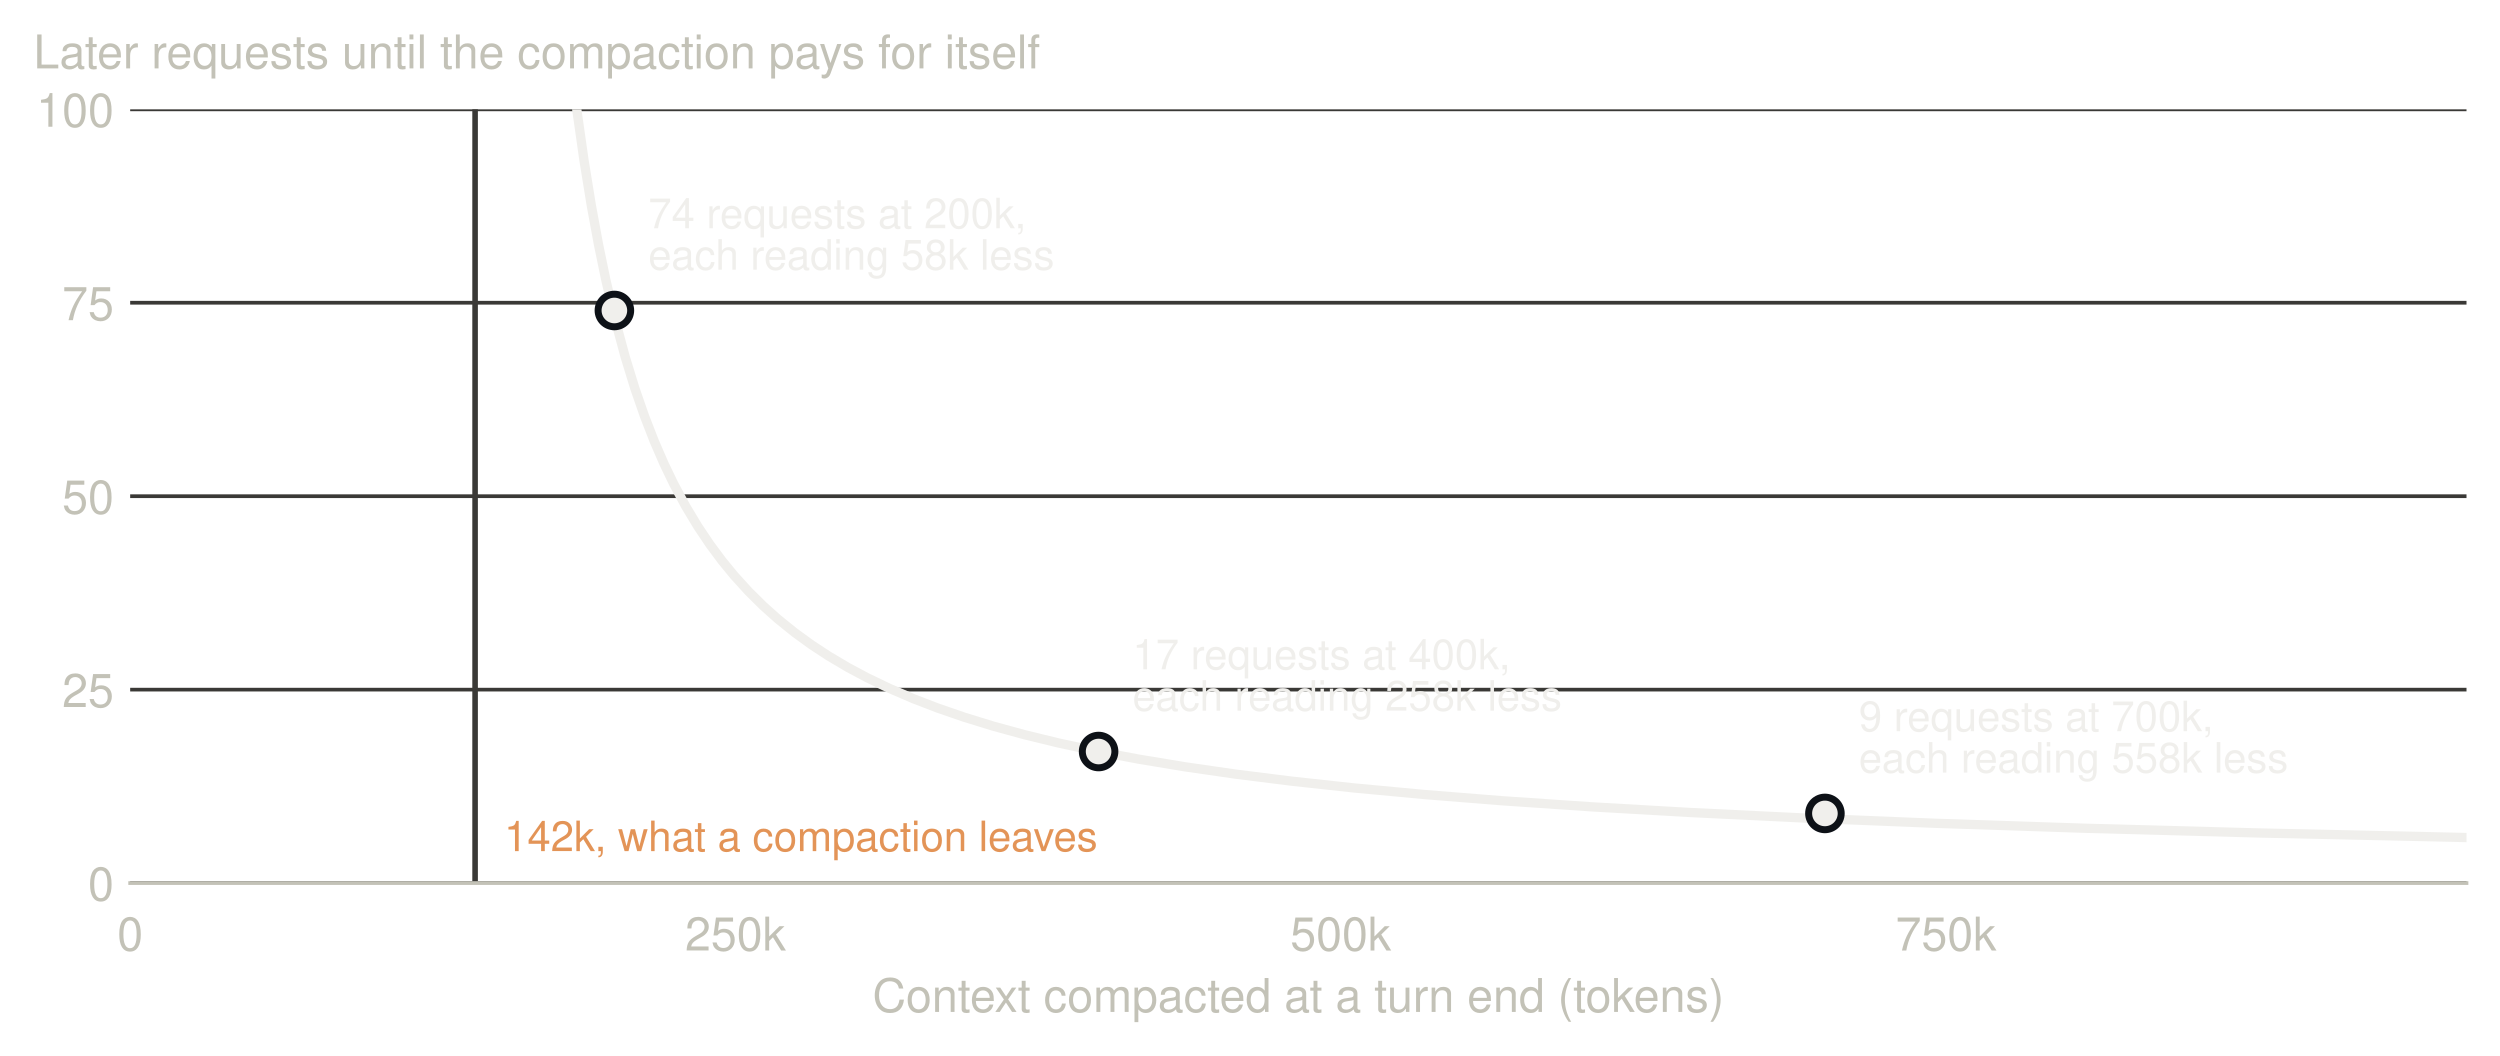
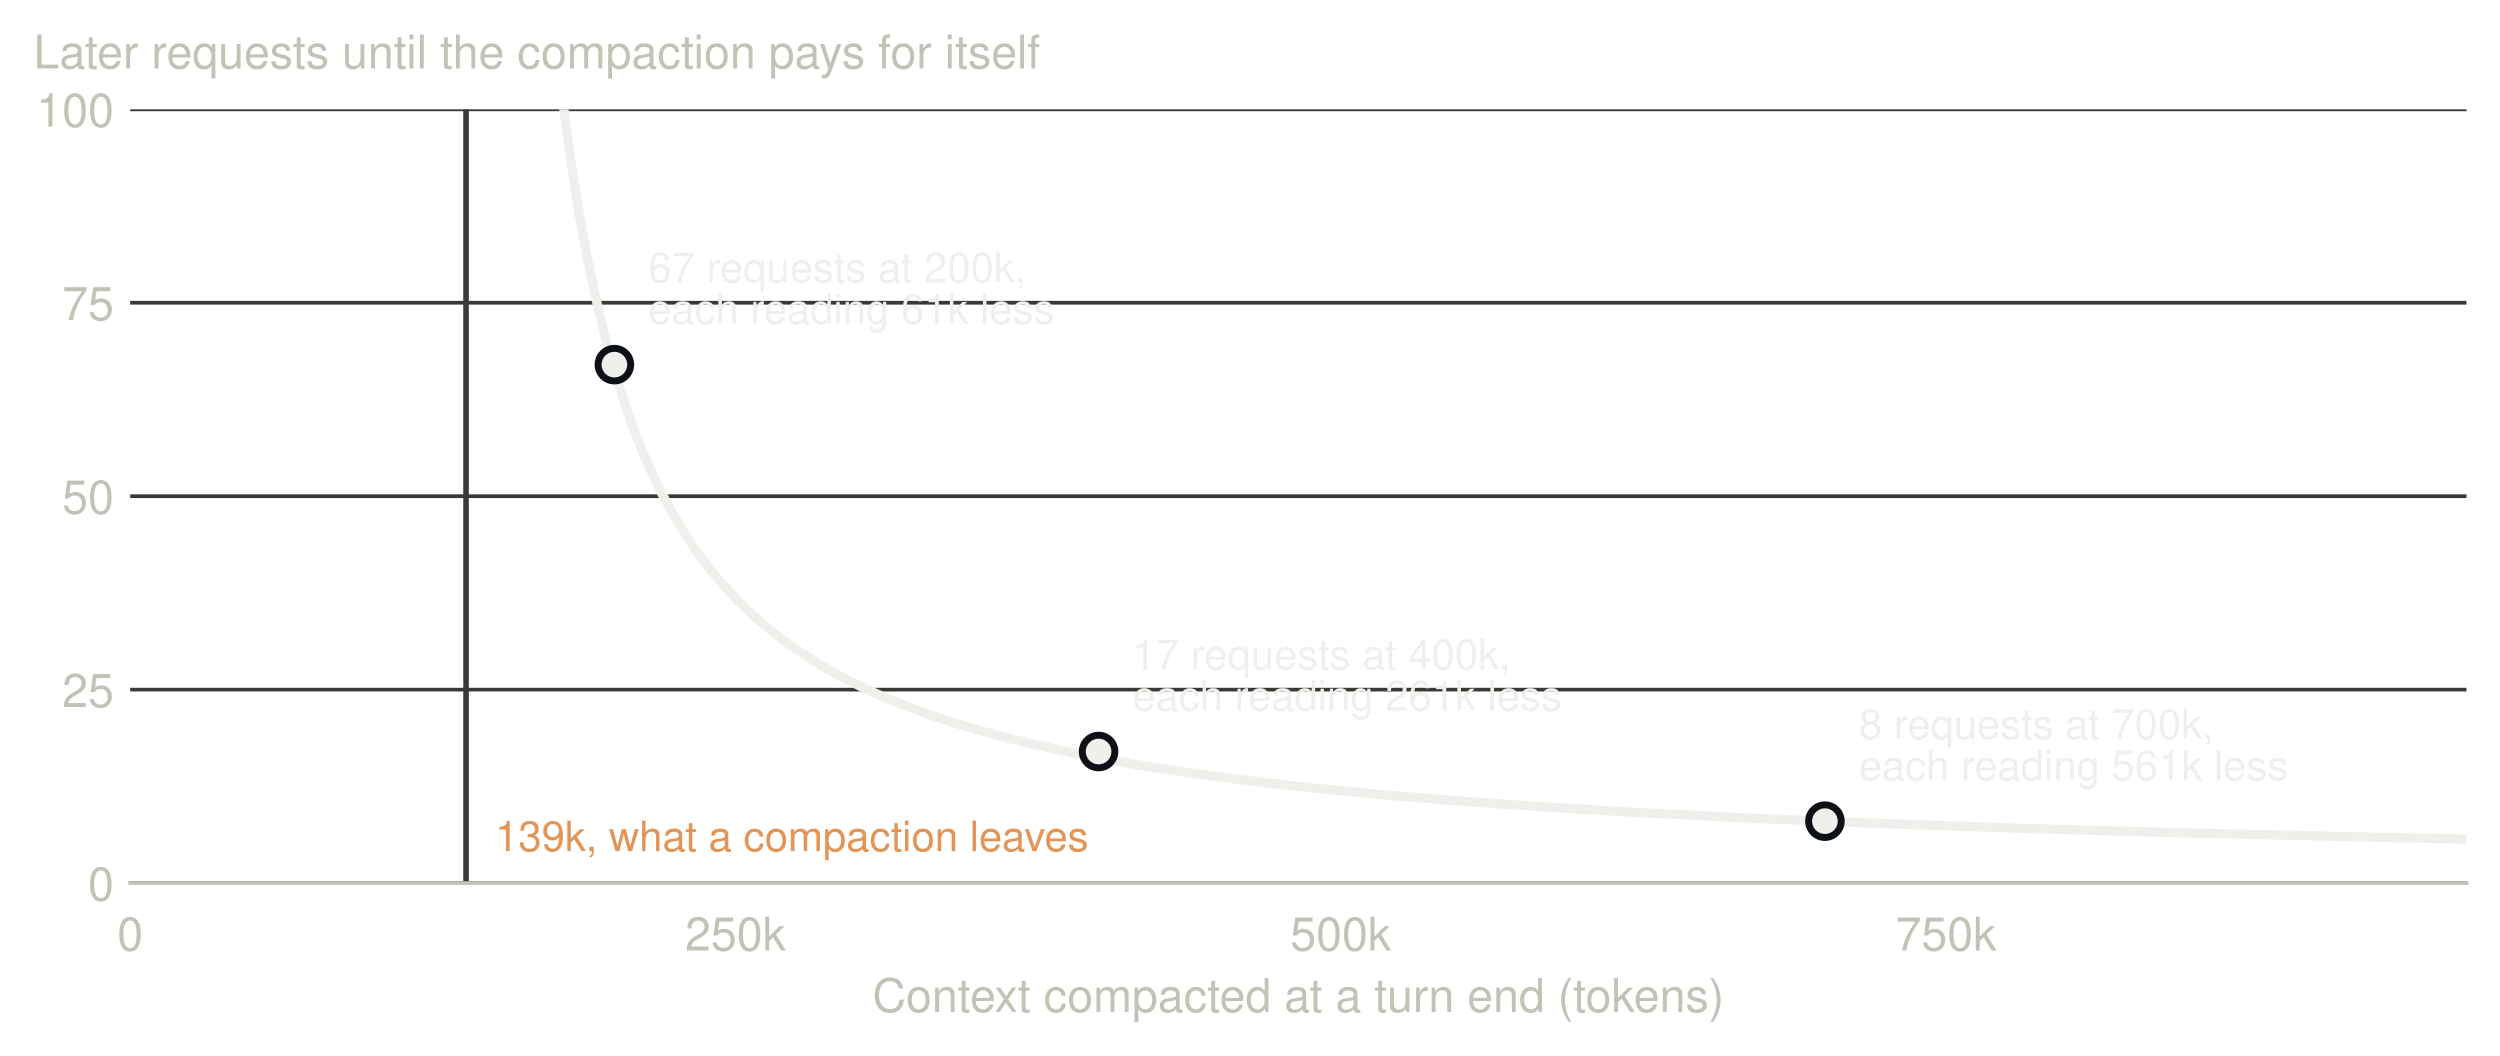
<svg xmlns="http://www.w3.org/2000/svg" xmlns:xlink="http://www.w3.org/1999/xlink" width="537.38pt" height="226.8pt" viewBox="0 0 537.38 226.8" version="1.1">
  <defs>
    <style type="text/css">*{stroke-linejoin: round; stroke-linecap: butt}</style>
  </defs>
  <g id="figure_1">
    <g id="patch_1">
      <path d="M 0 226.8  L 537.38 226.8  L 537.38 0  L 0 0  L 0 226.8  z " style="fill: none" />
    </g>
    <g id="axes_1">
      <g id="patch_2">
        <path d="M 27.98 189.817  L 530.18 189.817  L 530.18 23.497  L 27.98 23.497  L 27.98 189.817  z " style="fill: none" />
      </g>
      <g id="matplotlib.axis_1">
        <g id="xtick_1">
          <g id="line2d_1" />
          <g id="text_1">
            <text style="font-size: 10px; font-family: 'Helvetica', 'Arial', 'DejaVu Sans'; text-anchor: middle; fill: #c3c2b7" x="27.98" y="204.317" transform="rotate(-0 27.98 204.3166)">0</text>
          </g>
        </g>
        <g id="xtick_2">
          <g id="line2d_2" />
          <g id="text_2">
            <text style="font-size: 10px; font-family: 'Helvetica', 'Arial', 'DejaVu Sans'; text-anchor: middle; fill: #c3c2b7" x="158.084" y="204.317" transform="rotate(-0 158.0836 204.3166)">250k</text>
          </g>
        </g>
        <g id="xtick_3">
          <g id="line2d_3" />
          <g id="text_3">
            <text style="font-size: 10px; font-family: 'Helvetica', 'Arial', 'DejaVu Sans'; text-anchor: middle; fill: #c3c2b7" x="288.187" y="204.317" transform="rotate(-0 288.1873 204.3166)">500k</text>
          </g>
        </g>
        <g id="xtick_4">
          <g id="line2d_4" />
          <g id="text_4">
            <text style="font-size: 10px; font-family: 'Helvetica', 'Arial', 'DejaVu Sans'; text-anchor: middle; fill: #c3c2b7" x="418.291" y="204.317" transform="rotate(-0 418.2909 204.3166)">750k</text>
          </g>
        </g>
        <g id="text_5">
          <text style="font-size: 10px; font-family: 'Helvetica', 'Arial', 'DejaVu Sans'; text-anchor: middle; fill: #c3c2b7" x="279.08" y="217.516" transform="rotate(-0 279.08 217.5158)">Context compacted at a turn end (tokens)</text>
        </g>
      </g>
      <g id="matplotlib.axis_2">
        <g id="ytick_1">
          <g id="line2d_5">
            <path d="M 27.98 189.817  L 530.18 189.817  " clip-path="url(#p8128184367)" style="fill: none; stroke: #3a3936; stroke-width: 0.8; stroke-linecap: square" />
          </g>
          <g id="line2d_6" />
          <g id="text_6">
            <text style="font-size: 10px; font-family: 'Helvetica', 'Arial', 'DejaVu Sans'; text-anchor: end; fill: #c3c2b7" x="24.48" y="193.567" transform="rotate(-0 24.48 193.5666)">0</text>
          </g>
        </g>
        <g id="ytick_2">
          <g id="line2d_7">
            <path d="M 27.98 148.237  L 530.18 148.237  " clip-path="url(#p8128184367)" style="fill: none; stroke: #3a3936; stroke-width: 0.8; stroke-linecap: square" />
          </g>
          <g id="line2d_8" />
          <g id="text_7">
            <text style="font-size: 10px; font-family: 'Helvetica', 'Arial', 'DejaVu Sans'; text-anchor: end; fill: #c3c2b7" x="24.48" y="151.987" transform="rotate(-0 24.48 151.9865)">25</text>
          </g>
        </g>
        <g id="ytick_3">
          <g id="line2d_9">
            <path d="M 27.98 106.657  L 530.18 106.657  " clip-path="url(#p8128184367)" style="fill: none; stroke: #3a3936; stroke-width: 0.8; stroke-linecap: square" />
          </g>
          <g id="line2d_10" />
          <g id="text_8">
            <text style="font-size: 10px; font-family: 'Helvetica', 'Arial', 'DejaVu Sans'; text-anchor: end; fill: #c3c2b7" x="24.48" y="110.407" transform="rotate(-0 24.48 110.4065)">50</text>
          </g>
        </g>
        <g id="ytick_4">
          <g id="line2d_11">
            <path d="M 27.98 65.077  L 530.18 65.077  " clip-path="url(#p8128184367)" style="fill: none; stroke: #3a3936; stroke-width: 0.8; stroke-linecap: square" />
          </g>
          <g id="line2d_12" />
          <g id="text_9">
            <text style="font-size: 10px; font-family: 'Helvetica', 'Arial', 'DejaVu Sans'; text-anchor: end; fill: #c3c2b7" x="24.48" y="68.827" transform="rotate(-0 24.48 68.82655)">75</text>
          </g>
        </g>
        <g id="ytick_5">
          <g id="line2d_13">
            <path d="M 27.98 23.497  L 530.18 23.497  " clip-path="url(#p8128184367)" style="fill: none; stroke: #3a3936; stroke-width: 0.8; stroke-linecap: square" />
          </g>
          <g id="line2d_14" />
          <g id="text_10">
            <text style="font-size: 10px; font-family: 'Helvetica', 'Arial', 'DejaVu Sans'; text-anchor: end; fill: #c3c2b7" x="24.48" y="27.247" transform="rotate(-0 24.48 27.24655)">100</text>
          </g>
        </g>
        <g id="text_11">
          <text style="font-size: 10px; font-family: 'Helvetica', 'Arial', 'DejaVu Sans'; text-anchor: start; fill: #c3c2b7" x="7.2" y="14.7" transform="rotate(-0 7.2 14.7)">Later requests until the compaction pays for itself</text>
        </g>
      </g>
      <g id="line2d_15">
-         <path d="M 102.122 189.817  L 102.122 23.497  " clip-path="url(#p8128184367)" style="fill: none; stroke: #3a3936; stroke-width: 1.2; stroke-linecap: square" />
+         <path d="M 100.177 189.817  L 100.177 23.497  " clip-path="url(#p8128184367)" style="fill: none; stroke: #3a3936; stroke-width: 1.2; stroke-linecap: square" />
      </g>
      <g id="line2d_16">
-         <path d="M 121.153 -1  L 122.418 10.84  L 123.979 23.526  L 125.541 34.521  L 127.102 44.142  L 128.663 52.631  L 130.224 60.176  L 132.306 69.023  L 134.388 76.728  L 136.469 83.499  L 138.551 89.496  L 140.633 94.845  L 142.714 99.645  L 144.796 103.977  L 147.398 108.832  L 150 113.159  L 152.602 117.04  L 155.204 120.541  L 157.806 123.714  L 160.929 127.152  L 164.051 130.242  L 167.174 133.036  L 170.817 135.975  L 174.46 138.618  L 178.103 141.007  L 182.266 143.472  L 186.429 145.693  L 191.113 147.943  L 196.317 150.181  L 201.521 152.185  L 207.246 154.16  L 213.491 156.083  L 220.256 157.936  L 227.542 159.709  L 235.869 161.498  L 244.716 163.171  L 254.603 164.81  L 265.532 166.391  L 277.502 167.897  L 291.032 169.369  L 306.125 170.78  L 322.778 172.114  L 342.033 173.425  L 363.37 174.652  L 387.83 175.834  L 415.932 176.964  L 448.198 178.035  L 485.668 179.052  L 529.903 180.024  L 529.903 180.024  " clip-path="url(#p8128184367)" style="fill: none; stroke: #f0efec; stroke-width: 2; stroke-linecap: square" />
+         <path d="M 118.475 -1  L 119.953 13.173  L 121.514 25.995  L 123.076 37.07  L 124.637 46.73  L 126.198 55.231  L 127.759 62.77  L 129.841 71.587  L 131.923 79.248  L 134.004 85.966  L 136.086 91.905  L 138.168 97.193  L 140.249 101.932  L 142.331 106.203  L 144.933 110.983  L 147.535 115.237  L 150.137 119.049  L 152.739 122.483  L 155.341 125.593  L 158.464 128.958  L 161.586 131.982  L 164.709 134.712  L 168.352 137.582  L 171.995 140.16  L 176.158 142.805  L 180.321 145.174  L 185.005 147.562  L 189.689 149.699  L 194.893 151.827  L 200.617 153.912  L 206.862 155.932  L 213.628 157.869  L 220.914 159.712  L 228.72 161.455  L 237.567 163.191  L 246.934 164.802  L 257.343 166.365  L 268.792 167.863  L 281.802 169.335  L 296.374 170.752  L 312.506 172.094  L 330.721 173.384  L 351.538 174.629  L 374.956 175.804  L 402.018 176.934  L 433.243 178.011  L 469.672 179.037  L 512.346 180.008  L 530.04 180.354  L 530.04 180.354  " clip-path="url(#p8128184367)" style="fill: none; stroke: #f0efec; stroke-width: 2; stroke-linecap: square" />
      </g>
      <g id="patch_3">
        <path d="M 27.98 189.817  L 530.18 189.817  " style="fill: none; stroke: #c3c2b7; stroke-width: 0.8; stroke-linejoin: miter; stroke-linecap: square" />
      </g>
      <g id="text_12">
-         <text style="font-size: 9px; font-family: 'Helvetica', 'Arial', 'DejaVu Sans'; text-anchor: start; fill: #e39457" x="108.367" y="182.951" transform="rotate(-0 108.367 182.951)">142k, what a compaction leaves</text>
+         <text style="font-size: 9px; font-family: 'Helvetica', 'Arial', 'DejaVu Sans'; text-anchor: start; fill: #e39457" x="106.422" y="182.951" transform="rotate(-0 106.4223 182.951)">139k, what a compaction leaves</text>
      </g>
      <g id="line2d_17">
        <defs>
          <path id="m10a382cb4c" d="M 0 3.5  C 0.928 3.5 1.819 3.131 2.475 2.475  C 3.131 1.819 3.5 0.928 3.5 0  C 3.5 -0.928 3.131 -1.819 2.475 -2.475  C 1.819 -3.131 0.928 -3.5 0 -3.5  C -0.928 -3.5 -1.819 -3.131 -2.475 -2.475  C -3.131 -1.819 -3.5 -0.928 -3.5 0  C -3.5 0.928 -3.131 1.819 -2.475 2.475  C -1.819 3.131 -0.928 3.5 0 3.5  z " style="stroke: #0d1117; stroke-width: 1.5" />
        </defs>
        <g clip-path="url(#p8128184367)">
-           <use xlink:href="#m10a382cb4c" x="132.063" y="66.74" style="fill: #f0efec; stroke: #0d1117; stroke-width: 1.5" />
+           <use xlink:href="#m10a382cb4c" x="132.063" y="78.382" style="fill: #f0efec; stroke: #0d1117; stroke-width: 1.5" />
        </g>
      </g>
      <g id="text_13">
-         <text style="font-size: 9px; font-family: 'Helvetica', 'Arial', 'DejaVu Sans'; fill: #f0efec" transform="translate(139.3487 49.06766)">74 requests at 200k,</text>
-         <text style="font-size: 9px; font-family: 'Helvetica', 'Arial', 'DejaVu Sans'; fill: #f0efec" transform="translate(139.3487 57.96167)">each reading 58k less</text>
+         <text style="font-size: 9px; font-family: 'Helvetica', 'Arial', 'DejaVu Sans'; fill: #f0efec" transform="translate(139.3487 60.71006)">67 requests at 200k,</text>
+         <text style="font-size: 9px; font-family: 'Helvetica', 'Arial', 'DejaVu Sans'; fill: #f0efec" transform="translate(139.3487 69.60407)">each reading 61k less</text>
      </g>
      <g id="line2d_18">
        <g clip-path="url(#p8128184367)">
          <use xlink:href="#m10a382cb4c" x="236.146" y="161.542" style="fill: #f0efec; stroke: #0d1117; stroke-width: 1.5" />
        </g>
      </g>
      <g id="text_14">
        <text style="font-size: 9px; font-family: 'Helvetica', 'Arial', 'DejaVu Sans'; fill: #f0efec" transform="translate(243.4316 143.8701)">17 requests at 400k,</text>
-         <text style="font-size: 9px; font-family: 'Helvetica', 'Arial', 'DejaVu Sans'; fill: #f0efec" transform="translate(243.4316 152.7641)">each reading 258k less</text>
+         <text style="font-size: 9px; font-family: 'Helvetica', 'Arial', 'DejaVu Sans'; fill: #f0efec" transform="translate(243.4316 152.7641)">each reading 261k less</text>
      </g>
      <g id="line2d_19">
        <g clip-path="url(#p8128184367)">
-           <use xlink:href="#m10a382cb4c" x="392.27" y="174.848" style="fill: #f0efec; stroke: #0d1117; stroke-width: 1.5" />
+           <use xlink:href="#m10a382cb4c" x="392.27" y="176.511" style="fill: #f0efec; stroke: #0d1117; stroke-width: 1.5" />
        </g>
      </g>
      <g id="text_15">
-         <text style="font-size: 9px; font-family: 'Helvetica', 'Arial', 'DejaVu Sans'; fill: #f0efec" transform="translate(399.556 157.1757)">9 requests at 700k,</text>
-         <text style="font-size: 9px; font-family: 'Helvetica', 'Arial', 'DejaVu Sans'; fill: #f0efec" transform="translate(399.556 166.0697)">each reading 558k less</text>
+         <text style="font-size: 9px; font-family: 'Helvetica', 'Arial', 'DejaVu Sans'; fill: #f0efec" transform="translate(399.556 158.8389)">8 requests at 700k,</text>
+         <text style="font-size: 9px; font-family: 'Helvetica', 'Arial', 'DejaVu Sans'; fill: #f0efec" transform="translate(399.556 167.7329)">each reading 561k less</text>
      </g>
    </g>
  </g>
  <defs>
    <clipPath id="p8128184367">
      <rect x="27.98" y="23.497" width="502.2" height="166.32" />
    </clipPath>
  </defs>
</svg>
